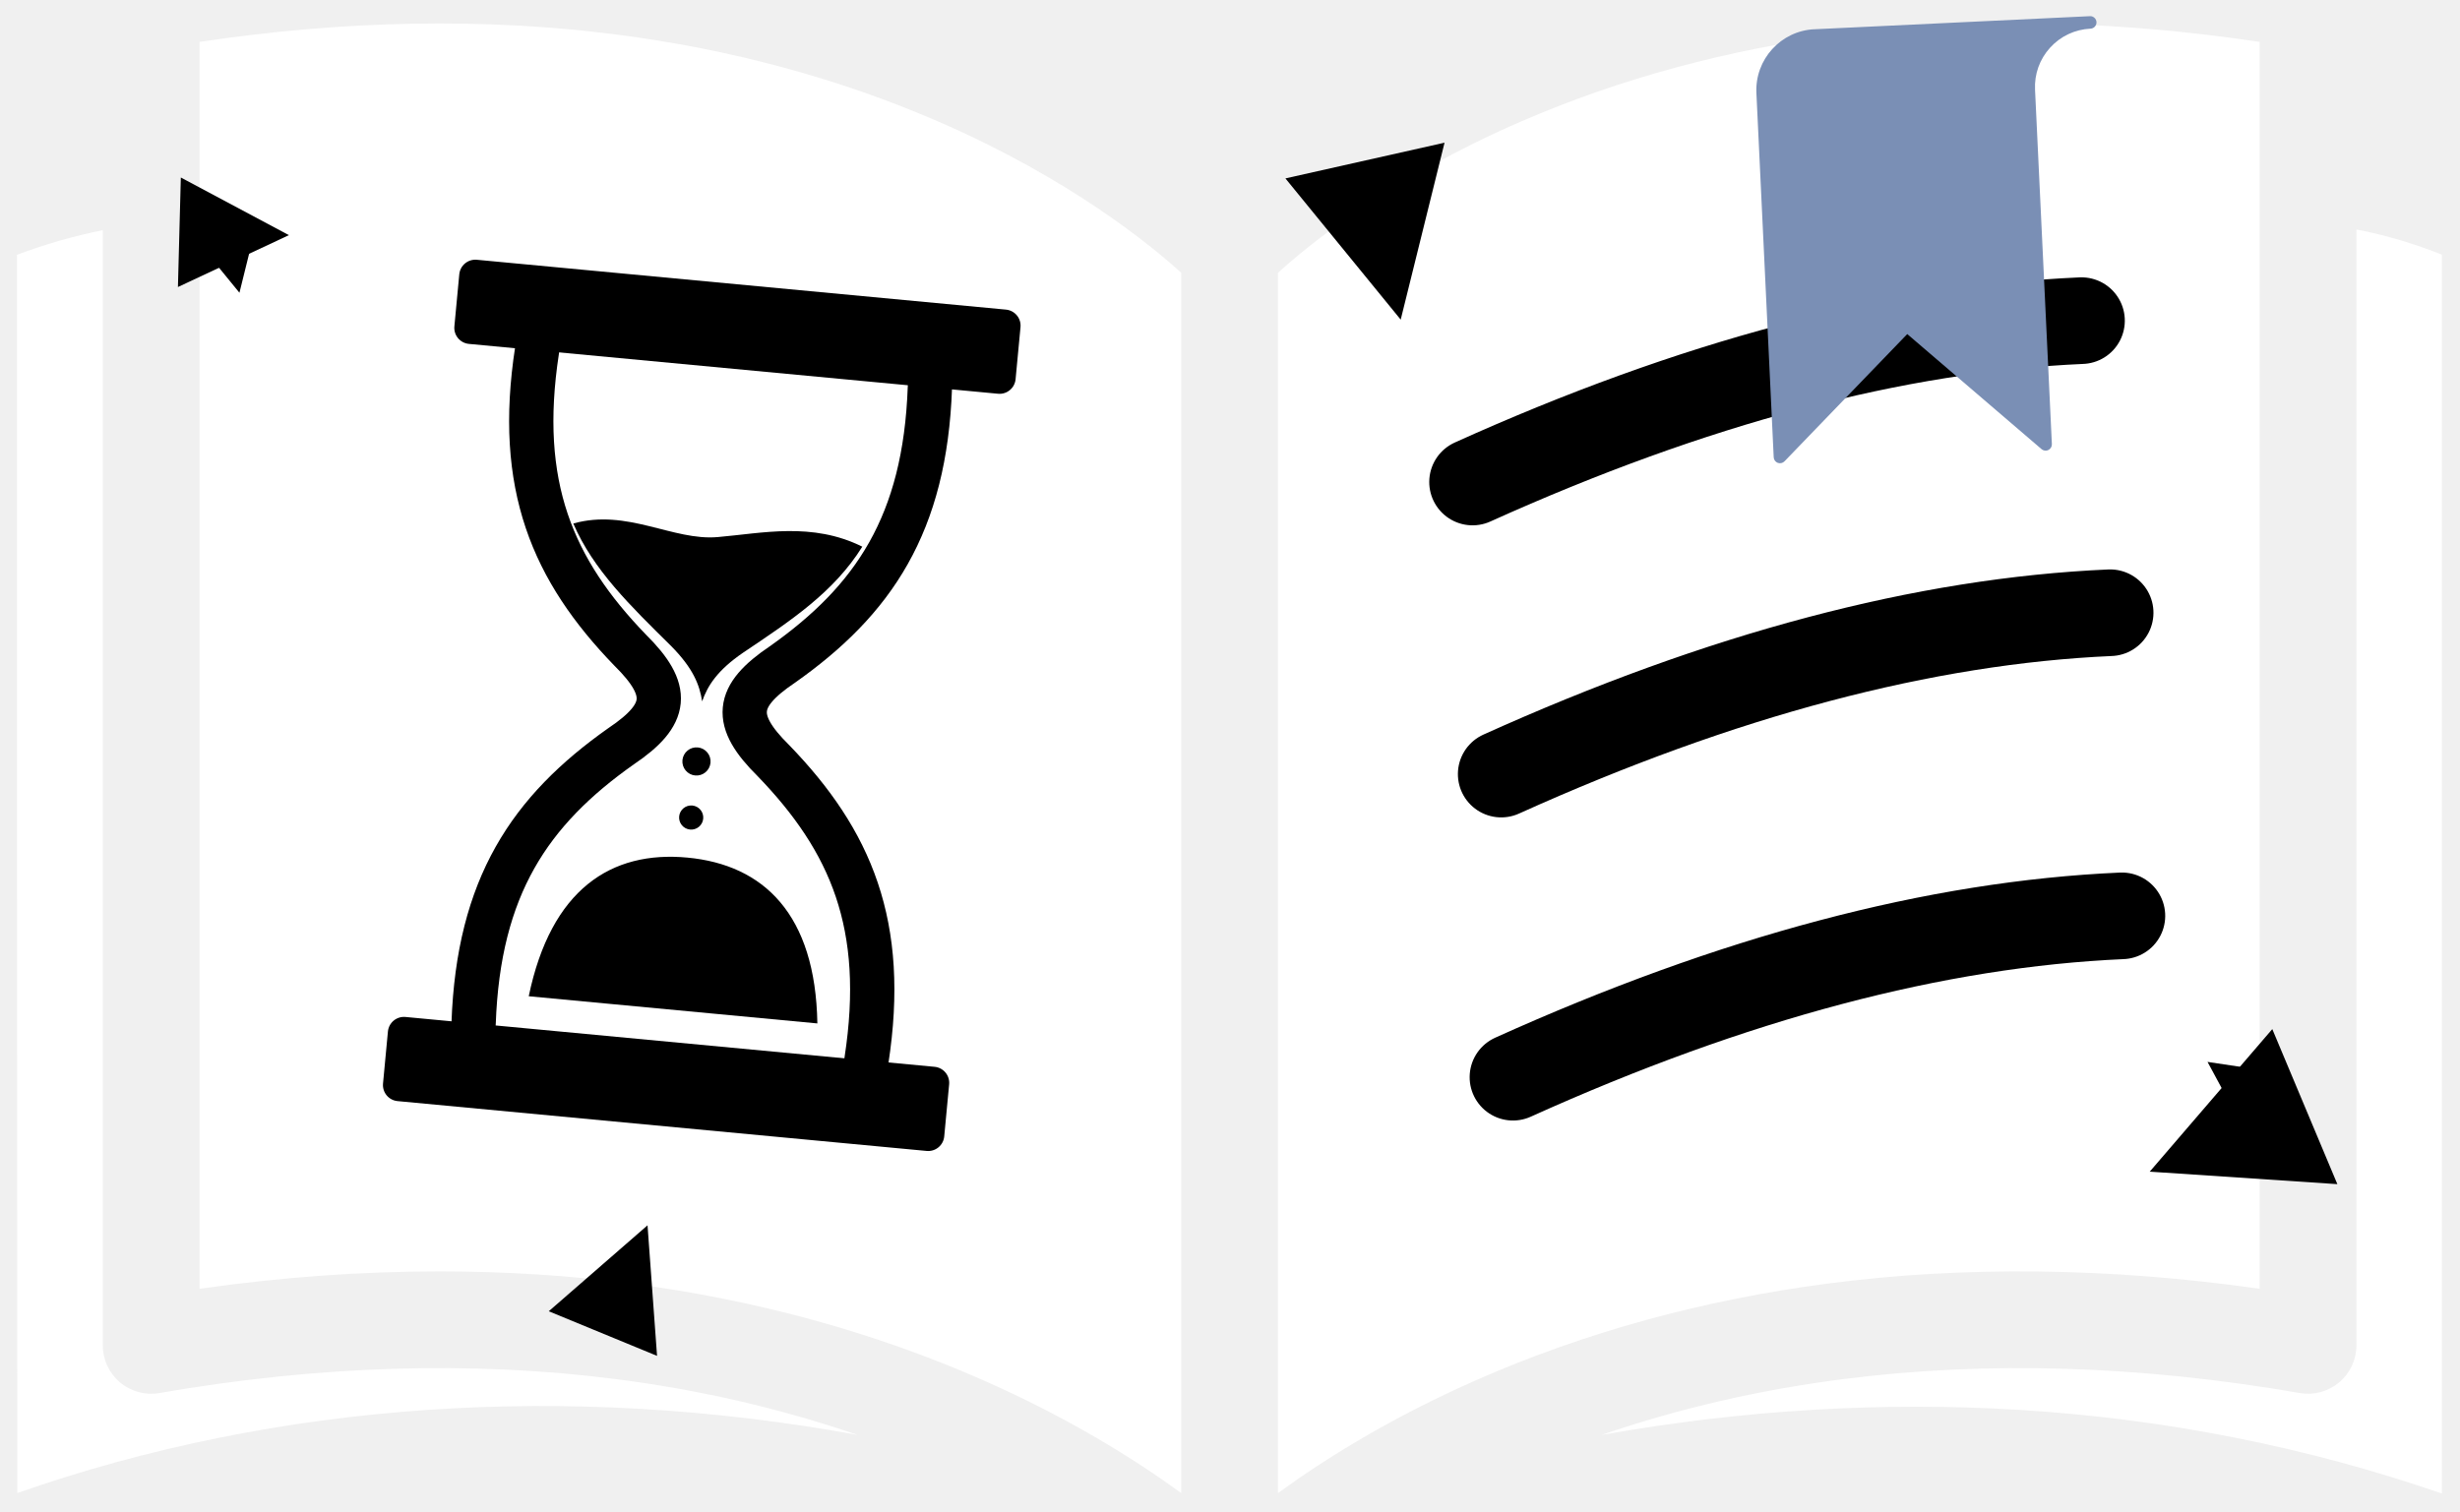
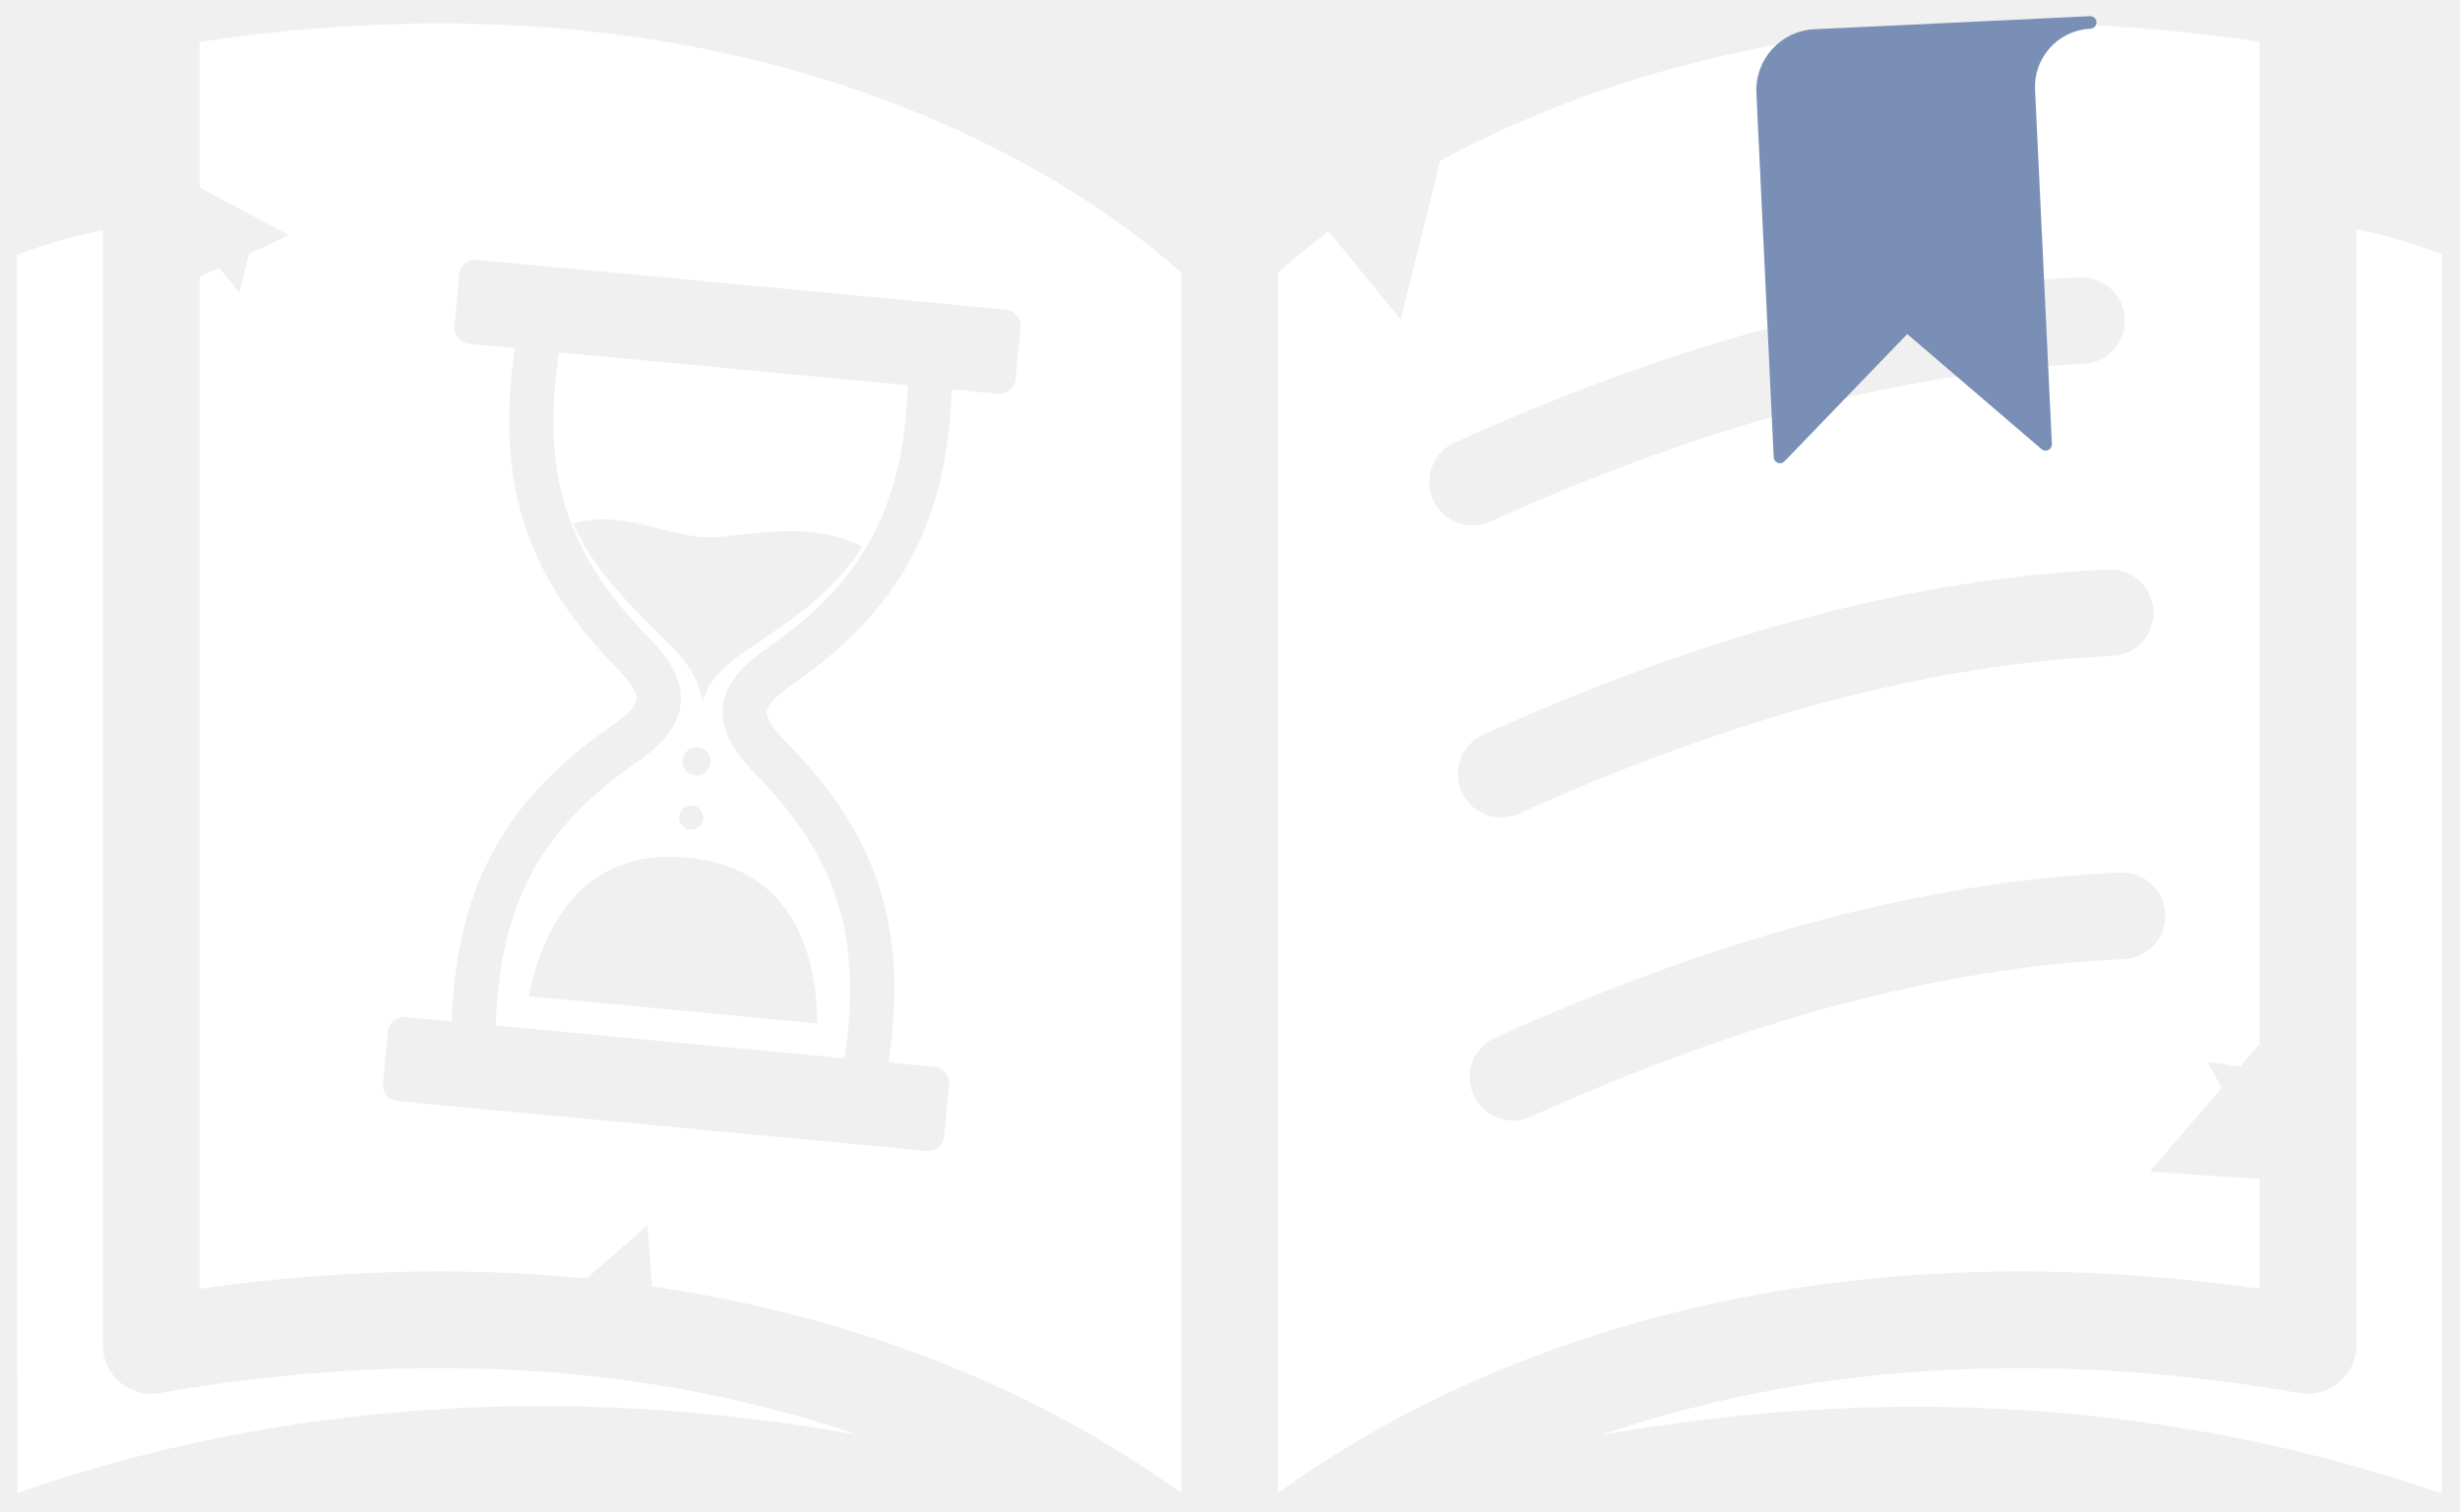
<svg xmlns="http://www.w3.org/2000/svg" zoomAndPan="magnify" viewBox="26 278 1448 890" preserveAspectRatio="xMidYMid meet" version="1.0">
  <defs>
    <clipPath id="c96ed6f12a">
      <path d="M 36 291 L 1463.25 291 L 1463.25 1158 L 36 1158 Z M 36 291 " clip-rule="nonzero" />
    </clipPath>
    <clipPath id="261ffc02a8">
      <path d="M 130 382 L 197 382 L 197 448 L 130 448 Z M 130 382 " clip-rule="nonzero" />
    </clipPath>
    <clipPath id="6b751f492c">
      <path d="M 196.918 384.188 L 195.215 448.664 L 130.734 446.961 L 132.441 382.484 Z M 196.918 384.188 " clip-rule="nonzero" />
    </clipPath>
    <clipPath id="e79bc2dd80">
      <path d="M 196.918 384.188 L 195.215 448.664 L 130.734 446.961 L 132.441 382.484 Z M 196.918 384.188 " clip-rule="nonzero" />
    </clipPath>
    <clipPath id="0056e79c1b">
      <path d="M 1291 883 L 1402 883 L 1402 976 L 1291 976 Z M 1291 883 " clip-rule="nonzero" />
    </clipPath>
    <clipPath id="280556ba6e">
      <path d="M 1310.547 1013.57 L 1272.25 922.277 L 1363.543 883.98 L 1401.84 975.273 Z M 1310.547 1013.57 " clip-rule="nonzero" />
    </clipPath>
    <clipPath id="d724aadb33">
      <path d="M 1310.547 1013.57 L 1272.25 922.277 L 1363.543 883.98 L 1401.84 975.273 Z M 1310.547 1013.57 " clip-rule="nonzero" />
    </clipPath>
    <clipPath id="b450bc6e91">
      <path d="M 782 362 L 877 362 L 877 467 L 782 467 Z M 782 362 " clip-rule="nonzero" />
    </clipPath>
    <clipPath id="6c6ab33686">
      <path d="M 897.359 455.668 L 803.691 476.695 L 782.66 383.027 L 876.328 362 Z M 897.359 455.668 " clip-rule="nonzero" />
    </clipPath>
    <clipPath id="e90ba4814a">
      <path d="M 897.359 455.668 L 803.691 476.695 L 782.66 383.027 L 876.328 362 Z M 897.359 455.668 " clip-rule="nonzero" />
    </clipPath>
    <clipPath id="e8dcadebec">
      <path d="M 146 419 L 175 419 L 175 451 L 146 451 Z M 146 419 " clip-rule="nonzero" />
    </clipPath>
    <clipPath id="1c9d4ccfe3">
      <path d="M 180.895 447.227 L 153.086 453.469 L 146.844 425.664 L 174.648 419.418 Z M 180.895 447.227 " clip-rule="nonzero" />
    </clipPath>
    <clipPath id="ebd2a353dd">
      <path d="M 180.895 447.227 L 153.086 453.469 L 146.844 425.664 L 174.648 419.418 Z M 180.895 447.227 " clip-rule="nonzero" />
    </clipPath>
    <clipPath id="d94a5bfa5a">
      <path d="M 1325 903 L 1357 903 L 1357 932 L 1325 932 Z M 1325 903 " clip-rule="nonzero" />
    </clipPath>
    <clipPath id="92b71914c8">
      <path d="M 1317.168 914.922 L 1333.551 891.602 L 1356.871 907.98 L 1340.488 931.305 Z M 1317.168 914.922 " clip-rule="nonzero" />
    </clipPath>
    <clipPath id="d7d887f0b2">
      <path d="M 1317.168 914.922 L 1333.551 891.602 L 1356.871 907.98 L 1340.488 931.305 Z M 1317.168 914.922 " clip-rule="nonzero" />
    </clipPath>
    <clipPath id="fe06ec7697">
      <path d="M 1059 287 L 1261 287 L 1261 551 L 1059 551 Z M 1059 287 " clip-rule="nonzero" />
    </clipPath>
    <clipPath id="8ba0138b73">
      <path d="M 1057.898 296.941 L 1260.168 287.336 L 1272.266 542.047 L 1069.996 551.656 Z M 1057.898 296.941 " clip-rule="nonzero" />
    </clipPath>
    <clipPath id="22cc40d730">
      <path d="M 1057.898 296.941 L 1260.168 287.336 L 1272.266 542.047 L 1069.996 551.656 Z M 1057.898 296.941 " clip-rule="nonzero" />
    </clipPath>
    <clipPath id="9c50363c89">
      <path d="M 349 999 L 413 999 L 413 1077 L 349 1077 Z M 349 999 " clip-rule="nonzero" />
    </clipPath>
    <clipPath id="77980eebe7">
      <path d="M 375.277 986.301 L 439.074 1012.59 L 412.781 1076.387 L 348.988 1050.094 Z M 375.277 986.301 " clip-rule="nonzero" />
    </clipPath>
    <clipPath id="97b3d1d904">
      <path d="M 375.277 986.301 L 439.074 1012.59 L 412.781 1076.387 L 348.988 1050.094 Z M 375.277 986.301 " clip-rule="nonzero" />
    </clipPath>
    <clipPath id="cbf69e0f3b">
      <path d="M 293 430 L 627 430 L 627 510 L 293 510 Z M 293 430 " clip-rule="nonzero" />
    </clipPath>
    <clipPath id="1c30f896bf">
      <path d="M 286.547 417.148 L 640.48 450.492 L 591.586 969.445 L 237.652 936.098 Z M 286.547 417.148 " clip-rule="nonzero" />
    </clipPath>
    <clipPath id="70fa41afe0">
      <path d="M 286.547 417.148 L 640.48 450.492 L 591.586 969.445 L 237.652 936.098 Z M 286.547 417.148 " clip-rule="nonzero" />
    </clipPath>
    <clipPath id="8575099edd">
      <path d="M 286.547 417.148 L 640.48 450.492 L 591.586 969.445 L 237.652 936.098 Z M 286.547 417.148 " clip-rule="nonzero" />
    </clipPath>
    <clipPath id="f5470f57ed">
      <path d="M 251 876 L 585 876 L 585 956 L 251 956 Z M 251 876 " clip-rule="nonzero" />
    </clipPath>
    <clipPath id="fdd187274c">
      <path d="M 286.547 417.148 L 640.48 450.492 L 591.586 969.445 L 237.652 936.098 Z M 286.547 417.148 " clip-rule="nonzero" />
    </clipPath>
    <clipPath id="37e1135708">
      <path d="M 286.547 417.148 L 640.48 450.492 L 591.586 969.445 L 237.652 936.098 Z M 286.547 417.148 " clip-rule="nonzero" />
    </clipPath>
    <clipPath id="12e40ce0a2">
      <path d="M 286.547 417.148 L 640.48 450.492 L 591.586 969.445 L 237.652 936.098 Z M 286.547 417.148 " clip-rule="nonzero" />
    </clipPath>
    <clipPath id="09add5b592">
      <path d="M 291 471 L 587 471 L 587 916 L 291 916 Z M 291 471 " clip-rule="nonzero" />
    </clipPath>
    <clipPath id="feb5d50c1e">
      <path d="M 286.547 417.148 L 640.48 450.492 L 591.586 969.445 L 237.652 936.098 Z M 286.547 417.148 " clip-rule="nonzero" />
    </clipPath>
    <clipPath id="aae6ef93c5">
      <path d="M 286.547 417.148 L 640.48 450.492 L 591.586 969.445 L 237.652 936.098 Z M 286.547 417.148 " clip-rule="nonzero" />
    </clipPath>
    <clipPath id="01630a1358">
      <path d="M 286.547 417.148 L 640.48 450.492 L 591.586 969.445 L 237.652 936.098 Z M 286.547 417.148 " clip-rule="nonzero" />
    </clipPath>
    <clipPath id="423eb1df10">
      <path d="M 363 583 L 534 583 L 534 691 L 363 691 Z M 363 583 " clip-rule="nonzero" />
    </clipPath>
    <clipPath id="e43c552aec">
      <path d="M 286.547 417.148 L 640.48 450.492 L 591.586 969.445 L 237.652 936.098 Z M 286.547 417.148 " clip-rule="nonzero" />
    </clipPath>
    <clipPath id="67547cd984">
      <path d="M 286.547 417.148 L 640.48 450.492 L 591.586 969.445 L 237.652 936.098 Z M 286.547 417.148 " clip-rule="nonzero" />
    </clipPath>
    <clipPath id="70fb398498">
      <path d="M 286.547 417.148 L 640.48 450.492 L 591.586 969.445 L 237.652 936.098 Z M 286.547 417.148 " clip-rule="nonzero" />
    </clipPath>
    <clipPath id="9a3b253a85">
      <path d="M 427 718 L 445 718 L 445 735 L 427 735 Z M 427 718 " clip-rule="nonzero" />
    </clipPath>
    <clipPath id="4be37d1faa">
      <path d="M 286.547 417.148 L 640.48 450.492 L 591.586 969.445 L 237.652 936.098 Z M 286.547 417.148 " clip-rule="nonzero" />
    </clipPath>
    <clipPath id="5f8a308801">
      <path d="M 286.547 417.148 L 640.48 450.492 L 591.586 969.445 L 237.652 936.098 Z M 286.547 417.148 " clip-rule="nonzero" />
    </clipPath>
    <clipPath id="39ed1af34a">
      <path d="M 286.547 417.148 L 640.48 450.492 L 591.586 969.445 L 237.652 936.098 Z M 286.547 417.148 " clip-rule="nonzero" />
    </clipPath>
    <clipPath id="6c700ddc32">
      <path d="M 425 752 L 440 752 L 440 767 L 425 767 Z M 425 752 " clip-rule="nonzero" />
    </clipPath>
    <clipPath id="3b258c4fa7">
      <path d="M 286.547 417.148 L 640.48 450.492 L 591.586 969.445 L 237.652 936.098 Z M 286.547 417.148 " clip-rule="nonzero" />
    </clipPath>
    <clipPath id="0e85496a3a">
      <path d="M 286.547 417.148 L 640.48 450.492 L 591.586 969.445 L 237.652 936.098 Z M 286.547 417.148 " clip-rule="nonzero" />
    </clipPath>
    <clipPath id="be07992dea">
      <path d="M 286.547 417.148 L 640.48 450.492 L 591.586 969.445 L 237.652 936.098 Z M 286.547 417.148 " clip-rule="nonzero" />
    </clipPath>
    <clipPath id="f05d975ab5">
      <path d="M 337 782 L 508 782 L 508 881 L 337 881 Z M 337 782 " clip-rule="nonzero" />
    </clipPath>
    <clipPath id="64a68a3894">
      <path d="M 286.547 417.148 L 640.48 450.492 L 591.586 969.445 L 237.652 936.098 Z M 286.547 417.148 " clip-rule="nonzero" />
    </clipPath>
    <clipPath id="1e49143748">
      <path d="M 286.547 417.148 L 640.48 450.492 L 591.586 969.445 L 237.652 936.098 Z M 286.547 417.148 " clip-rule="nonzero" />
    </clipPath>
    <clipPath id="73f3963245">
      <path d="M 286.547 417.148 L 640.48 450.492 L 591.586 969.445 L 237.652 936.098 Z M 286.547 417.148 " clip-rule="nonzero" />
    </clipPath>
+     <mask id="tn-cut" maskUnits="userSpaceOnUse" x="0" y="0" width="1500" height="1500">
+       <rect width="1500" height="1500" fill="#ffffff" />
+       <g clip-path="url(#261ffc02a8)">
+         <g clip-path="url(#6b751f492c)">
+           <g clip-path="url(#e79bc2dd80)">
+             <path fill="#000000" d="M 130.691 447.004 L 132.395 382.48 C 153.617 393.805 174.844 405.125 196.066 416.449 C 174.273 426.633 152.48 436.82 130.691 447.004 Z M 130.691 447.004 " fill-opacity="1" fill-rule="nonzero" />
+           </g>
+         </g>
+       </g>
+       <g clip-path="url(#0056e79c1b)">
+         <g clip-path="url(#280556ba6e)">
+           <g clip-path="url(#d724aadb33)">
+             <path fill="#000000" d="M 1363.629 883.77 L 1401.988 975.211 C 1365.113 972.758 1328.242 970.305 1291.367 967.848 C 1315.453 939.824 1339.543 911.797 1363.629 883.77 Z M 1363.629 883.77 " fill-opacity="1" fill-rule="nonzero" />
+           </g>
+         </g>
+       </g>
+       <g clip-path="url(#b450bc6e91)">
+         <g clip-path="url(#6c6ab33686)">
+           <g clip-path="url(#e90ba4814a)">
+             <path fill="#000000" d="M 782.551 382.961 L 876.309 361.91 C 867.699 396.672 859.09 431.43 850.48 466.191 C 827.836 438.449 805.195 410.703 782.551 382.961 Z M 782.551 382.961 " fill-opacity="1" fill-rule="nonzero" />
+           </g>
+         </g>
+       </g>
+       <g clip-path="url(#e8dcadebec)">
+         <g clip-path="url(#1c9d4ccfe3)">
+           <g clip-path="url(#ebd2a353dd)">
+             <path fill="#000000" d="M 146.719 425.582 L 174.629 419.316 C 172.062 429.664 169.5 440.012 166.938 450.359 C 160.199 442.102 153.457 433.844 146.719 425.582 Z M 146.719 425.582 " fill-opacity="1" fill-rule="nonzero" />
+           </g>
+         </g>
+       </g>
+       <g clip-path="url(#d94a5bfa5a)">
+         <g clip-path="url(#92b71914c8)">
+           <g clip-path="url(#d7d887f0b2)">
+             <path fill="#000000" d="M 1357.016 907.957 L 1340.574 931.363 C 1335.512 921.98 1330.449 912.598 1325.387 903.219 C 1335.93 904.797 1346.473 906.375 1357.016 907.957 Z M 1357.016 907.957 " fill-opacity="1" fill-rule="nonzero" />
+           </g>
+         </g>
+       </g>
+       <path stroke-linecap="round" transform="matrix(0.725648, -0.189566, 0.189566, 0.725648, 852.8481, 527.0266)" fill="none" stroke-linejoin="miter" d="M 39.791 58.317 C 226.786 26.495 391.588 25.906 534.193 56.544 " stroke="#000000" stroke-width="68" stroke-opacity="1" stroke-miterlimit="4" />
+       <path stroke-linecap="round" transform="matrix(0.725648, -0.189566, 0.189566, 0.725648, 869.7091, 698.9946)" fill="none" stroke-linejoin="miter" d="M 39.795 58.313 C 226.789 26.497 391.591 25.908 534.196 56.546 " stroke="#000000" stroke-width="68" stroke-opacity="1" stroke-miterlimit="4" />
+       <path stroke-linecap="round" transform="matrix(0.725648, -0.189566, 0.189566, 0.725648, 876.6267, 877.4611)" fill="none" stroke-linejoin="miter" d="M 39.795 58.316 C 226.79 26.495 391.587 25.905 534.197 56.544 " stroke="#000000" stroke-width="68" stroke-opacity="1" stroke-miterlimit="4" />
+       <g clip-path="url(#9c50363c89)">
+         <g clip-path="url(#77980eebe7)">
+           <g clip-path="url(#97b3d1d904)">
+             <path fill="#000000" d="M 412.75 1076.305 L 349.012 1050.039 C 368.391 1033.172 387.77 1016.301 407.148 999.434 C 409.016 1025.059 410.883 1050.684 412.75 1076.305 Z M 412.75 1076.305 " fill-opacity="1" fill-rule="nonzero" />
+           </g>
+         </g>
+       </g>
+       <g clip-path="url(#cbf69e0f3b)">
+         <g clip-path="url(#1c30f896bf)">
+           <g clip-path="url(#70fa41afe0)">
+             <g clip-path="url(#8575099edd)">
+               <path fill="#000000" d="M 306.672 430.945 L 618.133 460.289 C 618.754 460.348 619.359 460.469 619.957 460.645 C 620.555 460.824 621.125 461.059 621.676 461.348 C 622.227 461.641 622.742 461.98 623.227 462.375 C 623.711 462.766 624.148 463.203 624.547 463.684 C 624.941 464.16 625.289 464.676 625.586 465.223 C 625.883 465.77 626.121 466.34 626.305 466.938 C 626.488 467.531 626.609 468.137 626.676 468.758 C 626.738 469.375 626.742 469.996 626.684 470.613 L 623.793 501.281 C 623.734 501.898 623.617 502.508 623.438 503.102 C 623.258 503.699 623.023 504.273 622.734 504.824 C 622.441 505.371 622.102 505.891 621.707 506.371 C 621.316 506.855 620.879 507.293 620.398 507.691 C 619.922 508.09 619.406 508.434 618.859 508.73 C 618.312 509.027 617.738 509.266 617.145 509.449 C 616.551 509.633 615.941 509.754 615.324 509.816 C 614.703 509.883 614.086 509.883 613.465 509.824 L 302.004 480.48 C 301.387 480.422 300.777 480.305 300.18 480.125 C 299.586 479.945 299.012 479.711 298.461 479.422 C 297.91 479.129 297.395 478.789 296.91 478.395 C 296.43 478.004 295.988 477.566 295.59 477.086 C 295.195 476.609 294.848 476.094 294.551 475.547 C 294.258 475 294.016 474.43 293.832 473.832 C 293.652 473.238 293.527 472.633 293.465 472.012 C 293.398 471.395 293.398 470.773 293.457 470.156 L 296.344 439.492 C 296.402 438.871 296.523 438.262 296.699 437.668 C 296.879 437.07 297.113 436.496 297.402 435.949 C 297.695 435.398 298.035 434.883 298.43 434.398 C 298.824 433.914 299.258 433.477 299.738 433.078 C 300.219 432.684 300.73 432.336 301.277 432.039 C 301.828 431.746 302.398 431.504 302.992 431.32 C 303.586 431.141 304.195 431.016 304.812 430.953 C 305.434 430.887 306.051 430.887 306.672 430.945 Z M 306.672 430.945 " fill-opacity="1" fill-rule="nonzero" />
+             </g>
+           </g>
+         </g>
+       </g>
+       <g clip-path="url(#f5470f57ed)">
+         <g clip-path="url(#fdd187274c)">
+           <g clip-path="url(#37e1135708)">
+             <g clip-path="url(#12e40ce0a2)">
+               <path fill="#000000" d="M 264.668 876.766 L 576.129 906.113 C 576.746 906.172 577.355 906.289 577.953 906.465 C 578.547 906.645 579.121 906.879 579.672 907.172 C 580.223 907.461 580.738 907.805 581.223 908.195 C 581.703 908.59 582.145 909.023 582.539 909.504 C 582.938 909.984 583.285 910.496 583.578 911.043 C 583.875 911.594 584.113 912.164 584.297 912.758 C 584.48 913.352 584.605 913.961 584.668 914.578 C 584.73 915.199 584.734 915.816 584.676 916.438 L 581.789 947.102 C 581.73 947.723 581.609 948.328 581.434 948.926 C 581.254 949.523 581.02 950.094 580.73 950.645 C 580.438 951.195 580.094 951.711 579.703 952.195 C 579.309 952.676 578.875 953.117 578.395 953.512 C 577.914 953.91 577.402 954.258 576.852 954.551 C 576.305 954.848 575.734 955.086 575.141 955.27 C 574.543 955.453 573.938 955.578 573.32 955.641 C 572.699 955.703 572.078 955.707 571.461 955.648 L 260 926.301 C 259.379 926.242 258.773 926.125 258.176 925.945 C 257.578 925.77 257.004 925.535 256.457 925.242 C 255.906 924.953 255.387 924.609 254.906 924.219 C 254.422 923.824 253.984 923.391 253.586 922.91 C 253.188 922.43 252.844 921.918 252.547 921.367 C 252.25 920.82 252.012 920.25 251.828 919.656 C 251.645 919.062 251.523 918.453 251.457 917.836 C 251.395 917.215 251.391 916.598 251.449 915.977 L 254.34 885.312 C 254.398 884.691 254.516 884.086 254.695 883.488 C 254.871 882.891 255.105 882.32 255.398 881.77 C 255.688 881.219 256.031 880.703 256.426 880.219 C 256.816 879.738 257.254 879.297 257.734 878.902 C 258.211 878.504 258.727 878.156 259.273 877.863 C 259.82 877.566 260.391 877.328 260.988 877.145 C 261.582 876.961 262.188 876.836 262.809 876.773 C 263.426 876.711 264.047 876.707 264.668 876.766 Z M 264.668 876.766 " fill-opacity="1" fill-rule="nonzero" />
+             </g>
+           </g>
+         </g>
+       </g>
+       <g clip-path="url(#09add5b592)">
+         <g clip-path="url(#feb5d50c1e)">
+           <g clip-path="url(#aae6ef93c5)">
+             <g clip-path="url(#01630a1358)">
+               <path stroke-linecap="round" transform="matrix(1.179775, 0.111158, -0.111125, 1.179423, 286.5475, 417.1492)" fill="none" stroke-linejoin="round" d="M 52 51.999 C 47.998 120 70 159.999 112.001 196 C 133.999 214 134 226 111.999 244.001 C 69.999 279.999 48 319.998 51.999 388.001 M 247.999 52 C 252 120 230.001 159.999 188.002 196.001 C 166 214.002 166.001 226.001 188 244.002 C 230 279.999 251.999 320.001 248 387.999 " stroke="#000000" stroke-width="22" stroke-opacity="1" stroke-miterlimit="4" />
+             </g>
+           </g>
+         </g>
+       </g>
+       <g clip-path="url(#423eb1df10)">
+         <g clip-path="url(#e43c552aec)">
+           <g clip-path="url(#67547cd984)">
+             <g clip-path="url(#70fb398498)">
+               <path fill="#000000" d="M 363.457 586.223 C 395.242 577.316 422 596.496 448.402 594.223 C 474.801 591.953 504.004 585.184 533.566 599.867 C 516.742 626.84 491.367 643.488 463.414 662.273 C 448.145 672.734 442.535 681.723 439.289 690.938 C 437.816 681.281 433.988 671.398 420.941 658.27 C 396.988 634.598 375.168 613.504 363.457 586.223 Z M 363.457 586.223 " fill-opacity="1" fill-rule="nonzero" />
+             </g>
+           </g>
+         </g>
+       </g>
+       <g clip-path="url(#9a3b253a85)">
+         <g clip-path="url(#4be37d1faa)">
+           <g clip-path="url(#5f8a308801)">
+             <g clip-path="url(#39ed1af34a)">
+               <path fill="#000000" d="M 444.215 727.098 C 444.16 727.641 444.059 728.172 443.902 728.695 C 443.746 729.215 443.543 729.719 443.285 730.199 C 443.031 730.68 442.734 731.133 442.391 731.555 C 442.047 731.977 441.664 732.359 441.242 732.707 C 440.824 733.055 440.375 733.359 439.895 733.617 C 439.418 733.875 438.918 734.086 438.395 734.246 C 437.875 734.406 437.344 734.512 436.805 734.57 C 436.262 734.625 435.719 734.625 435.176 734.574 C 434.633 734.523 434.102 734.422 433.582 734.266 C 433.059 734.109 432.559 733.902 432.074 733.648 C 431.594 733.395 431.141 733.098 430.719 732.754 C 430.297 732.41 429.914 732.027 429.566 731.609 C 429.219 731.188 428.914 730.738 428.656 730.258 C 428.398 729.781 428.188 729.281 428.027 728.762 C 427.867 728.238 427.758 727.711 427.703 727.168 C 427.648 726.625 427.645 726.082 427.695 725.543 C 427.746 725 427.852 724.469 428.008 723.945 C 428.164 723.426 428.367 722.922 428.621 722.441 C 428.879 721.961 429.176 721.508 429.52 721.086 C 429.863 720.664 430.246 720.277 430.664 719.934 C 431.086 719.586 431.535 719.281 432.012 719.023 C 432.492 718.766 432.992 718.555 433.512 718.395 C 434.035 718.234 434.566 718.125 435.105 718.07 C 435.648 718.016 436.191 718.012 436.734 718.062 C 437.273 718.113 437.809 718.219 438.328 718.375 C 438.852 718.531 439.352 718.734 439.832 718.988 C 440.316 719.246 440.766 719.543 441.191 719.887 C 441.613 720.23 441.996 720.613 442.344 721.031 C 442.691 721.453 442.996 721.902 443.254 722.379 C 443.512 722.859 443.723 723.359 443.883 723.879 C 444.043 724.398 444.152 724.93 444.207 725.473 C 444.262 726.016 444.266 726.555 444.215 727.098 Z M 444.215 727.098 " fill-opacity="1" fill-rule="nonzero" />
+             </g>
+           </g>
+         </g>
+       </g>
+       <g clip-path="url(#6c700ddc32)">
+         <g clip-path="url(#3b258c4fa7)">
+           <g clip-path="url(#0e85496a3a)">
+             <g clip-path="url(#be07992dea)">
+               <path fill="#000000" d="M 439.922 760.012 C 439.879 760.477 439.789 760.93 439.656 761.379 C 439.523 761.824 439.348 762.254 439.129 762.668 C 438.91 763.082 438.652 763.469 438.359 763.828 C 438.062 764.191 437.738 764.523 437.379 764.82 C 437.016 765.117 436.633 765.375 436.223 765.598 C 435.812 765.82 435.383 766 434.938 766.137 C 434.488 766.273 434.035 766.367 433.57 766.414 C 433.105 766.461 432.641 766.465 432.176 766.422 C 431.711 766.375 431.254 766.289 430.809 766.152 C 430.359 766.02 429.93 765.844 429.52 765.625 C 429.105 765.406 428.719 765.152 428.355 764.855 C 427.992 764.562 427.664 764.234 427.367 763.875 C 427.07 763.516 426.809 763.133 426.586 762.719 C 426.363 762.309 426.184 761.883 426.047 761.438 C 425.91 760.988 425.816 760.535 425.77 760.07 C 425.723 759.605 425.719 759.141 425.766 758.676 C 425.809 758.211 425.898 757.758 426.031 757.309 C 426.164 756.863 426.34 756.434 426.559 756.02 C 426.777 755.605 427.035 755.219 427.328 754.859 C 427.621 754.496 427.949 754.164 428.309 753.867 C 428.668 753.57 429.055 753.312 429.465 753.09 C 429.875 752.867 430.305 752.688 430.75 752.551 C 431.195 752.414 431.652 752.32 432.117 752.273 C 432.582 752.227 433.047 752.223 433.512 752.266 C 433.977 752.312 434.43 752.398 434.879 752.535 C 435.324 752.668 435.754 752.844 436.168 753.062 C 436.582 753.281 436.969 753.535 437.332 753.832 C 437.691 754.125 438.023 754.453 438.32 754.812 C 438.617 755.172 438.879 755.555 439.098 755.965 C 439.32 756.379 439.5 756.805 439.637 757.25 C 439.777 757.699 439.867 758.152 439.914 758.617 C 439.965 759.082 439.965 759.547 439.922 760.012 Z M 439.922 760.012 " fill-opacity="1" fill-rule="nonzero" />
+             </g>
+           </g>
+         </g>
+       </g>
+       <g clip-path="url(#f05d975ab5)">
+         <g clip-path="url(#64a68a3894)">
+           <g clip-path="url(#1e49143748)">
+             <g clip-path="url(#73f3963245)">
+               <path fill="#000000" d="M 337.23 864.566 C 350.312 801.543 385.789 778.707 430.621 782.934 C 475.453 787.156 506.039 816.215 507.117 880.57 Z M 337.23 864.566 " fill-opacity="1" fill-rule="nonzero" />
+             </g>
+           </g>
+         </g>
+       </g>
+     </mask>
  </defs>
-   <g clip-path="url(#c96ed6f12a)">
-     <path fill="#ffffff" d="M 1463.332 427.938 L 1463.332 1157.336 C 1383.719 1129.855 1300.113 1113.309 1214.227 1108.078 C 1134.383 1103.215 1052.426 1108.078 970.621 1122.523 C 969.973 1122.637 969.332 1122.754 968.688 1122.867 C 1013.758 1107.367 1061.445 1096.324 1111.062 1089.977 C 1195.531 1079.16 1285.914 1081.922 1379.691 1098.176 C 1387.965 1099.613 1396.461 1097.32 1402.891 1091.906 C 1409.32 1086.496 1413.031 1078.52 1413.031 1070.117 L 1413.031 413.117 C 1433.512 416.992 1451.422 423.172 1463.332 427.938 Z M 921.332 349.527 C 979.855 324.156 1043.688 306.918 1111.066 298.293 C 1188.426 288.387 1270.738 289.871 1356.082 302.676 L 1356.082 1036.797 C 1267.684 1024.238 1182.191 1023.211 1101.492 1033.781 C 1028.449 1043.344 959.156 1062.367 895.543 1090.32 C 844.762 1112.637 805.723 1137.07 778.242 1157.094 L 778.242 438.629 C 795.891 422.547 843.707 383.184 921.332 349.527 Z M 143.449 302.672 C 228.793 289.867 311.102 288.387 388.469 298.289 C 455.844 306.914 519.68 324.152 578.207 349.523 C 655.863 383.195 703.688 422.582 721.293 438.621 L 721.293 1157.09 C 693.809 1137.066 654.77 1112.633 603.988 1090.316 C 540.375 1062.363 471.086 1043.344 398.043 1033.777 C 361.211 1028.957 323.395 1026.551 284.75 1026.551 C 238.715 1026.551 191.508 1029.969 143.449 1036.797 Z M 86.5 413.543 L 86.5 1070.117 C 86.5 1078.523 90.211 1086.496 96.641 1091.906 C 103.066 1097.316 111.551 1099.617 119.84 1098.176 C 213.613 1081.918 303.992 1079.16 388.469 1089.977 C 438.027 1096.32 485.664 1107.34 530.691 1122.816 C 361.281 1091.895 189.988 1103.137 36.168 1157.07 C 35.996 913.492 35.992 667.145 35.992 428.039 C 52.805 421.703 69.691 416.879 86.5 413.543 Z M 86.5 413.543 " fill-opacity="1" fill-rule="nonzero" />
-   </g>
-   <g clip-path="url(#261ffc02a8)">
-     <g clip-path="url(#6b751f492c)">
-       <g clip-path="url(#e79bc2dd80)">
-         <path fill="#000000" d="M 130.691 447.004 L 132.395 382.48 C 153.617 393.805 174.844 405.125 196.066 416.449 C 174.273 426.633 152.48 436.82 130.691 447.004 Z M 130.691 447.004 " fill-opacity="1" fill-rule="nonzero" />
-       </g>
+   <g mask="url(#tn-cut)">
+     <g clip-path="url(#c96ed6f12a)">
+       <path fill="#ffffff" d="M 1463.332 427.938 L 1463.332 1157.336 C 1383.719 1129.855 1300.113 1113.309 1214.227 1108.078 C 1134.383 1103.215 1052.426 1108.078 970.621 1122.523 C 969.973 1122.637 969.332 1122.754 968.688 1122.867 C 1013.758 1107.367 1061.445 1096.324 1111.062 1089.977 C 1195.531 1079.16 1285.914 1081.922 1379.691 1098.176 C 1387.965 1099.613 1396.461 1097.32 1402.891 1091.906 C 1409.32 1086.496 1413.031 1078.52 1413.031 1070.117 L 1413.031 413.117 C 1433.512 416.992 1451.422 423.172 1463.332 427.938 Z M 921.332 349.527 C 979.855 324.156 1043.688 306.918 1111.066 298.293 C 1188.426 288.387 1270.738 289.871 1356.082 302.676 L 1356.082 1036.797 C 1267.684 1024.238 1182.191 1023.211 1101.492 1033.781 C 1028.449 1043.344 959.156 1062.367 895.543 1090.32 C 844.762 1112.637 805.723 1137.07 778.242 1157.094 L 778.242 438.629 C 795.891 422.547 843.707 383.184 921.332 349.527 Z M 143.449 302.672 C 228.793 289.867 311.102 288.387 388.469 298.289 C 455.844 306.914 519.68 324.152 578.207 349.523 C 655.863 383.195 703.688 422.582 721.293 438.621 L 721.293 1157.09 C 693.809 1137.066 654.77 1112.633 603.988 1090.316 C 540.375 1062.363 471.086 1043.344 398.043 1033.777 C 361.211 1028.957 323.395 1026.551 284.75 1026.551 C 238.715 1026.551 191.508 1029.969 143.449 1036.797 Z M 86.5 413.543 L 86.5 1070.117 C 86.5 1078.523 90.211 1086.496 96.641 1091.906 C 103.066 1097.316 111.551 1099.617 119.84 1098.176 C 213.613 1081.918 303.992 1079.16 388.469 1089.977 C 438.027 1096.32 485.664 1107.34 530.691 1122.816 C 361.281 1091.895 189.988 1103.137 36.168 1157.07 C 35.996 913.492 35.992 667.145 35.992 428.039 C 52.805 421.703 69.691 416.879 86.5 413.543 Z M 86.5 413.543 " fill-opacity="1" fill-rule="nonzero" />
    </g>
  </g>
-   <g clip-path="url(#0056e79c1b)">
-     <g clip-path="url(#280556ba6e)">
-       <g clip-path="url(#d724aadb33)">
-         <path fill="#000000" d="M 1363.629 883.77 L 1401.988 975.211 C 1365.113 972.758 1328.242 970.305 1291.367 967.848 C 1315.453 939.824 1339.543 911.797 1363.629 883.77 Z M 1363.629 883.77 " fill-opacity="1" fill-rule="nonzero" />
-       </g>
-     </g>
-   </g>
-   <g clip-path="url(#b450bc6e91)">
-     <g clip-path="url(#6c6ab33686)">
-       <g clip-path="url(#e90ba4814a)">
-         <path fill="#000000" d="M 782.551 382.961 L 876.309 361.91 C 867.699 396.672 859.09 431.43 850.48 466.191 C 827.836 438.449 805.195 410.703 782.551 382.961 Z M 782.551 382.961 " fill-opacity="1" fill-rule="nonzero" />
-       </g>
-     </g>
-   </g>
-   <g clip-path="url(#e8dcadebec)">
-     <g clip-path="url(#1c9d4ccfe3)">
-       <g clip-path="url(#ebd2a353dd)">
-         <path fill="#000000" d="M 146.719 425.582 L 174.629 419.316 C 172.062 429.664 169.5 440.012 166.938 450.359 C 160.199 442.102 153.457 433.844 146.719 425.582 Z M 146.719 425.582 " fill-opacity="1" fill-rule="nonzero" />
-       </g>
-     </g>
-   </g>
-   <g clip-path="url(#d94a5bfa5a)">
-     <g clip-path="url(#92b71914c8)">
-       <g clip-path="url(#d7d887f0b2)">
-         <path fill="#000000" d="M 1357.016 907.957 L 1340.574 931.363 C 1335.512 921.98 1330.449 912.598 1325.387 903.219 C 1335.93 904.797 1346.473 906.375 1357.016 907.957 Z M 1357.016 907.957 " fill-opacity="1" fill-rule="nonzero" />
-       </g>
-     </g>
-   </g>
-   <path stroke-linecap="round" transform="matrix(0.725648, -0.189566, 0.189566, 0.725648, 852.8481, 527.0266)" fill="none" stroke-linejoin="miter" d="M 39.791 58.317 C 226.786 26.495 391.588 25.906 534.193 56.544 " stroke="#000000" stroke-width="68" stroke-opacity="1" stroke-miterlimit="4" />
  <g clip-path="url(#fe06ec7697)">
    <g clip-path="url(#8ba0138b73)">
      <g clip-path="url(#22cc40d730)">
        <path fill="#7a8fb5" d="M 1260.023 291.02 C 1260.121 293.047 1258.539 294.785 1256.512 294.879 C 1247.352 295.316 1238.895 299.281 1232.734 306.059 C 1226.57 312.836 1223.426 321.609 1223.859 330.77 L 1233.77 539.457 C 1233.84 540.93 1233.039 542.297 1231.703 542.953 C 1231.25 543.18 1230.758 543.293 1230.258 543.316 C 1229.34 543.359 1228.418 543.055 1227.688 542.441 L 1148.641 474.691 L 1076.375 549.629 C 1075.352 550.676 1073.801 551.027 1072.426 550.52 C 1071.035 549.992 1070.105 548.707 1070.035 547.234 L 1059.848 332.758 C 1058.91 313.004 1074.219 296.148 1093.977 295.211 L 1256.16 287.508 C 1258.188 287.41 1259.926 288.992 1260.023 291.02 Z M 1260.023 291.02 " fill-opacity="1" fill-rule="nonzero" />
      </g>
    </g>
  </g>
-   <path stroke-linecap="round" transform="matrix(0.725648, -0.189566, 0.189566, 0.725648, 869.7091, 698.9946)" fill="none" stroke-linejoin="miter" d="M 39.795 58.313 C 226.789 26.497 391.591 25.908 534.196 56.546 " stroke="#000000" stroke-width="68" stroke-opacity="1" stroke-miterlimit="4" />
-   <path stroke-linecap="round" transform="matrix(0.725648, -0.189566, 0.189566, 0.725648, 876.6267, 877.4611)" fill="none" stroke-linejoin="miter" d="M 39.795 58.316 C 226.79 26.495 391.587 25.905 534.197 56.544 " stroke="#000000" stroke-width="68" stroke-opacity="1" stroke-miterlimit="4" />
-   <g clip-path="url(#9c50363c89)">
-     <g clip-path="url(#77980eebe7)">
-       <g clip-path="url(#97b3d1d904)">
-         <path fill="#000000" d="M 412.75 1076.305 L 349.012 1050.039 C 368.391 1033.172 387.77 1016.301 407.148 999.434 C 409.016 1025.059 410.883 1050.684 412.75 1076.305 Z M 412.75 1076.305 " fill-opacity="1" fill-rule="nonzero" />
-       </g>
-     </g>
-   </g>
-   <g clip-path="url(#cbf69e0f3b)">
-     <g clip-path="url(#1c30f896bf)">
-       <g clip-path="url(#70fa41afe0)">
-         <g clip-path="url(#8575099edd)">
-           <path fill="#000000" d="M 306.672 430.945 L 618.133 460.289 C 618.754 460.348 619.359 460.469 619.957 460.645 C 620.555 460.824 621.125 461.059 621.676 461.348 C 622.227 461.641 622.742 461.98 623.227 462.375 C 623.711 462.766 624.148 463.203 624.547 463.684 C 624.941 464.16 625.289 464.676 625.586 465.223 C 625.883 465.77 626.121 466.34 626.305 466.938 C 626.488 467.531 626.609 468.137 626.676 468.758 C 626.738 469.375 626.742 469.996 626.684 470.613 L 623.793 501.281 C 623.734 501.898 623.617 502.508 623.438 503.102 C 623.258 503.699 623.023 504.273 622.734 504.824 C 622.441 505.371 622.102 505.891 621.707 506.371 C 621.316 506.855 620.879 507.293 620.398 507.691 C 619.922 508.09 619.406 508.434 618.859 508.73 C 618.312 509.027 617.738 509.266 617.145 509.449 C 616.551 509.633 615.941 509.754 615.324 509.816 C 614.703 509.883 614.086 509.883 613.465 509.824 L 302.004 480.48 C 301.387 480.422 300.777 480.305 300.18 480.125 C 299.586 479.945 299.012 479.711 298.461 479.422 C 297.91 479.129 297.395 478.789 296.91 478.395 C 296.43 478.004 295.988 477.566 295.59 477.086 C 295.195 476.609 294.848 476.094 294.551 475.547 C 294.258 475 294.016 474.43 293.832 473.832 C 293.652 473.238 293.527 472.633 293.465 472.012 C 293.398 471.395 293.398 470.773 293.457 470.156 L 296.344 439.492 C 296.402 438.871 296.523 438.262 296.699 437.668 C 296.879 437.07 297.113 436.496 297.402 435.949 C 297.695 435.398 298.035 434.883 298.43 434.398 C 298.824 433.914 299.258 433.477 299.738 433.078 C 300.219 432.684 300.73 432.336 301.277 432.039 C 301.828 431.746 302.398 431.504 302.992 431.32 C 303.586 431.141 304.195 431.016 304.812 430.953 C 305.434 430.887 306.051 430.887 306.672 430.945 Z M 306.672 430.945 " fill-opacity="1" fill-rule="nonzero" />
-         </g>
-       </g>
-     </g>
-   </g>
-   <g clip-path="url(#f5470f57ed)">
-     <g clip-path="url(#fdd187274c)">
-       <g clip-path="url(#37e1135708)">
-         <g clip-path="url(#12e40ce0a2)">
-           <path fill="#000000" d="M 264.668 876.766 L 576.129 906.113 C 576.746 906.172 577.355 906.289 577.953 906.465 C 578.547 906.645 579.121 906.879 579.672 907.172 C 580.223 907.461 580.738 907.805 581.223 908.195 C 581.703 908.59 582.145 909.023 582.539 909.504 C 582.938 909.984 583.285 910.496 583.578 911.043 C 583.875 911.594 584.113 912.164 584.297 912.758 C 584.48 913.352 584.605 913.961 584.668 914.578 C 584.73 915.199 584.734 915.816 584.676 916.438 L 581.789 947.102 C 581.73 947.723 581.609 948.328 581.434 948.926 C 581.254 949.523 581.02 950.094 580.73 950.645 C 580.438 951.195 580.094 951.711 579.703 952.195 C 579.309 952.676 578.875 953.117 578.395 953.512 C 577.914 953.91 577.402 954.258 576.852 954.551 C 576.305 954.848 575.734 955.086 575.141 955.27 C 574.543 955.453 573.938 955.578 573.32 955.641 C 572.699 955.703 572.078 955.707 571.461 955.648 L 260 926.301 C 259.379 926.242 258.773 926.125 258.176 925.945 C 257.578 925.77 257.004 925.535 256.457 925.242 C 255.906 924.953 255.387 924.609 254.906 924.219 C 254.422 923.824 253.984 923.391 253.586 922.91 C 253.188 922.43 252.844 921.918 252.547 921.367 C 252.25 920.82 252.012 920.25 251.828 919.656 C 251.645 919.062 251.523 918.453 251.457 917.836 C 251.395 917.215 251.391 916.598 251.449 915.977 L 254.34 885.312 C 254.398 884.691 254.516 884.086 254.695 883.488 C 254.871 882.891 255.105 882.32 255.398 881.77 C 255.688 881.219 256.031 880.703 256.426 880.219 C 256.816 879.738 257.254 879.297 257.734 878.902 C 258.211 878.504 258.727 878.156 259.273 877.863 C 259.82 877.566 260.391 877.328 260.988 877.145 C 261.582 876.961 262.188 876.836 262.809 876.773 C 263.426 876.711 264.047 876.707 264.668 876.766 Z M 264.668 876.766 " fill-opacity="1" fill-rule="nonzero" />
-         </g>
-       </g>
-     </g>
-   </g>
-   <g clip-path="url(#09add5b592)">
-     <g clip-path="url(#feb5d50c1e)">
-       <g clip-path="url(#aae6ef93c5)">
-         <g clip-path="url(#01630a1358)">
-           <path stroke-linecap="round" transform="matrix(1.179775, 0.111158, -0.111125, 1.179423, 286.5475, 417.1492)" fill="none" stroke-linejoin="round" d="M 52 51.999 C 47.998 120 70 159.999 112.001 196 C 133.999 214 134 226 111.999 244.001 C 69.999 279.999 48 319.998 51.999 388.001 M 247.999 52 C 252 120 230.001 159.999 188.002 196.001 C 166 214.002 166.001 226.001 188 244.002 C 230 279.999 251.999 320.001 248 387.999 " stroke="#000000" stroke-width="22" stroke-opacity="1" stroke-miterlimit="4" />
-         </g>
-       </g>
-     </g>
-   </g>
-   <g clip-path="url(#423eb1df10)">
-     <g clip-path="url(#e43c552aec)">
-       <g clip-path="url(#67547cd984)">
-         <g clip-path="url(#70fb398498)">
-           <path fill="#000000" d="M 363.457 586.223 C 395.242 577.316 422 596.496 448.402 594.223 C 474.801 591.953 504.004 585.184 533.566 599.867 C 516.742 626.84 491.367 643.488 463.414 662.273 C 448.145 672.734 442.535 681.723 439.289 690.938 C 437.816 681.281 433.988 671.398 420.941 658.27 C 396.988 634.598 375.168 613.504 363.457 586.223 Z M 363.457 586.223 " fill-opacity="1" fill-rule="nonzero" />
-         </g>
-       </g>
-     </g>
-   </g>
-   <g clip-path="url(#9a3b253a85)">
-     <g clip-path="url(#4be37d1faa)">
-       <g clip-path="url(#5f8a308801)">
-         <g clip-path="url(#39ed1af34a)">
-           <path fill="#000000" d="M 444.215 727.098 C 444.16 727.641 444.059 728.172 443.902 728.695 C 443.746 729.215 443.543 729.719 443.285 730.199 C 443.031 730.68 442.734 731.133 442.391 731.555 C 442.047 731.977 441.664 732.359 441.242 732.707 C 440.824 733.055 440.375 733.359 439.895 733.617 C 439.418 733.875 438.918 734.086 438.395 734.246 C 437.875 734.406 437.344 734.512 436.805 734.57 C 436.262 734.625 435.719 734.625 435.176 734.574 C 434.633 734.523 434.102 734.422 433.582 734.266 C 433.059 734.109 432.559 733.902 432.074 733.648 C 431.594 733.395 431.141 733.098 430.719 732.754 C 430.297 732.41 429.914 732.027 429.566 731.609 C 429.219 731.188 428.914 730.738 428.656 730.258 C 428.398 729.781 428.188 729.281 428.027 728.762 C 427.867 728.238 427.758 727.711 427.703 727.168 C 427.648 726.625 427.645 726.082 427.695 725.543 C 427.746 725 427.852 724.469 428.008 723.945 C 428.164 723.426 428.367 722.922 428.621 722.441 C 428.879 721.961 429.176 721.508 429.52 721.086 C 429.863 720.664 430.246 720.277 430.664 719.934 C 431.086 719.586 431.535 719.281 432.012 719.023 C 432.492 718.766 432.992 718.555 433.512 718.395 C 434.035 718.234 434.566 718.125 435.105 718.07 C 435.648 718.016 436.191 718.012 436.734 718.062 C 437.273 718.113 437.809 718.219 438.328 718.375 C 438.852 718.531 439.352 718.734 439.832 718.988 C 440.316 719.246 440.766 719.543 441.191 719.887 C 441.613 720.23 441.996 720.613 442.344 721.031 C 442.691 721.453 442.996 721.902 443.254 722.379 C 443.512 722.859 443.723 723.359 443.883 723.879 C 444.043 724.398 444.152 724.93 444.207 725.473 C 444.262 726.016 444.266 726.555 444.215 727.098 Z M 444.215 727.098 " fill-opacity="1" fill-rule="nonzero" />
-         </g>
-       </g>
-     </g>
-   </g>
-   <g clip-path="url(#6c700ddc32)">
-     <g clip-path="url(#3b258c4fa7)">
-       <g clip-path="url(#0e85496a3a)">
-         <g clip-path="url(#be07992dea)">
-           <path fill="#000000" d="M 439.922 760.012 C 439.879 760.477 439.789 760.93 439.656 761.379 C 439.523 761.824 439.348 762.254 439.129 762.668 C 438.91 763.082 438.652 763.469 438.359 763.828 C 438.062 764.191 437.738 764.523 437.379 764.82 C 437.016 765.117 436.633 765.375 436.223 765.598 C 435.812 765.82 435.383 766 434.938 766.137 C 434.488 766.273 434.035 766.367 433.57 766.414 C 433.105 766.461 432.641 766.465 432.176 766.422 C 431.711 766.375 431.254 766.289 430.809 766.152 C 430.359 766.02 429.93 765.844 429.52 765.625 C 429.105 765.406 428.719 765.152 428.355 764.855 C 427.992 764.562 427.664 764.234 427.367 763.875 C 427.07 763.516 426.809 763.133 426.586 762.719 C 426.363 762.309 426.184 761.883 426.047 761.438 C 425.91 760.988 425.816 760.535 425.77 760.07 C 425.723 759.605 425.719 759.141 425.766 758.676 C 425.809 758.211 425.898 757.758 426.031 757.309 C 426.164 756.863 426.34 756.434 426.559 756.02 C 426.777 755.605 427.035 755.219 427.328 754.859 C 427.621 754.496 427.949 754.164 428.309 753.867 C 428.668 753.57 429.055 753.312 429.465 753.09 C 429.875 752.867 430.305 752.688 430.75 752.551 C 431.195 752.414 431.652 752.32 432.117 752.273 C 432.582 752.227 433.047 752.223 433.512 752.266 C 433.977 752.312 434.43 752.398 434.879 752.535 C 435.324 752.668 435.754 752.844 436.168 753.062 C 436.582 753.281 436.969 753.535 437.332 753.832 C 437.691 754.125 438.023 754.453 438.32 754.812 C 438.617 755.172 438.879 755.555 439.098 755.965 C 439.32 756.379 439.5 756.805 439.637 757.25 C 439.777 757.699 439.867 758.152 439.914 758.617 C 439.965 759.082 439.965 759.547 439.922 760.012 Z M 439.922 760.012 " fill-opacity="1" fill-rule="nonzero" />
-         </g>
-       </g>
-     </g>
-   </g>
-   <g clip-path="url(#f05d975ab5)">
-     <g clip-path="url(#64a68a3894)">
-       <g clip-path="url(#1e49143748)">
-         <g clip-path="url(#73f3963245)">
-           <path fill="#000000" d="M 337.23 864.566 C 350.312 801.543 385.789 778.707 430.621 782.934 C 475.453 787.156 506.039 816.215 507.117 880.57 Z M 337.23 864.566 " fill-opacity="1" fill-rule="nonzero" />
-         </g>
-       </g>
-     </g>
-   </g>
</svg>
